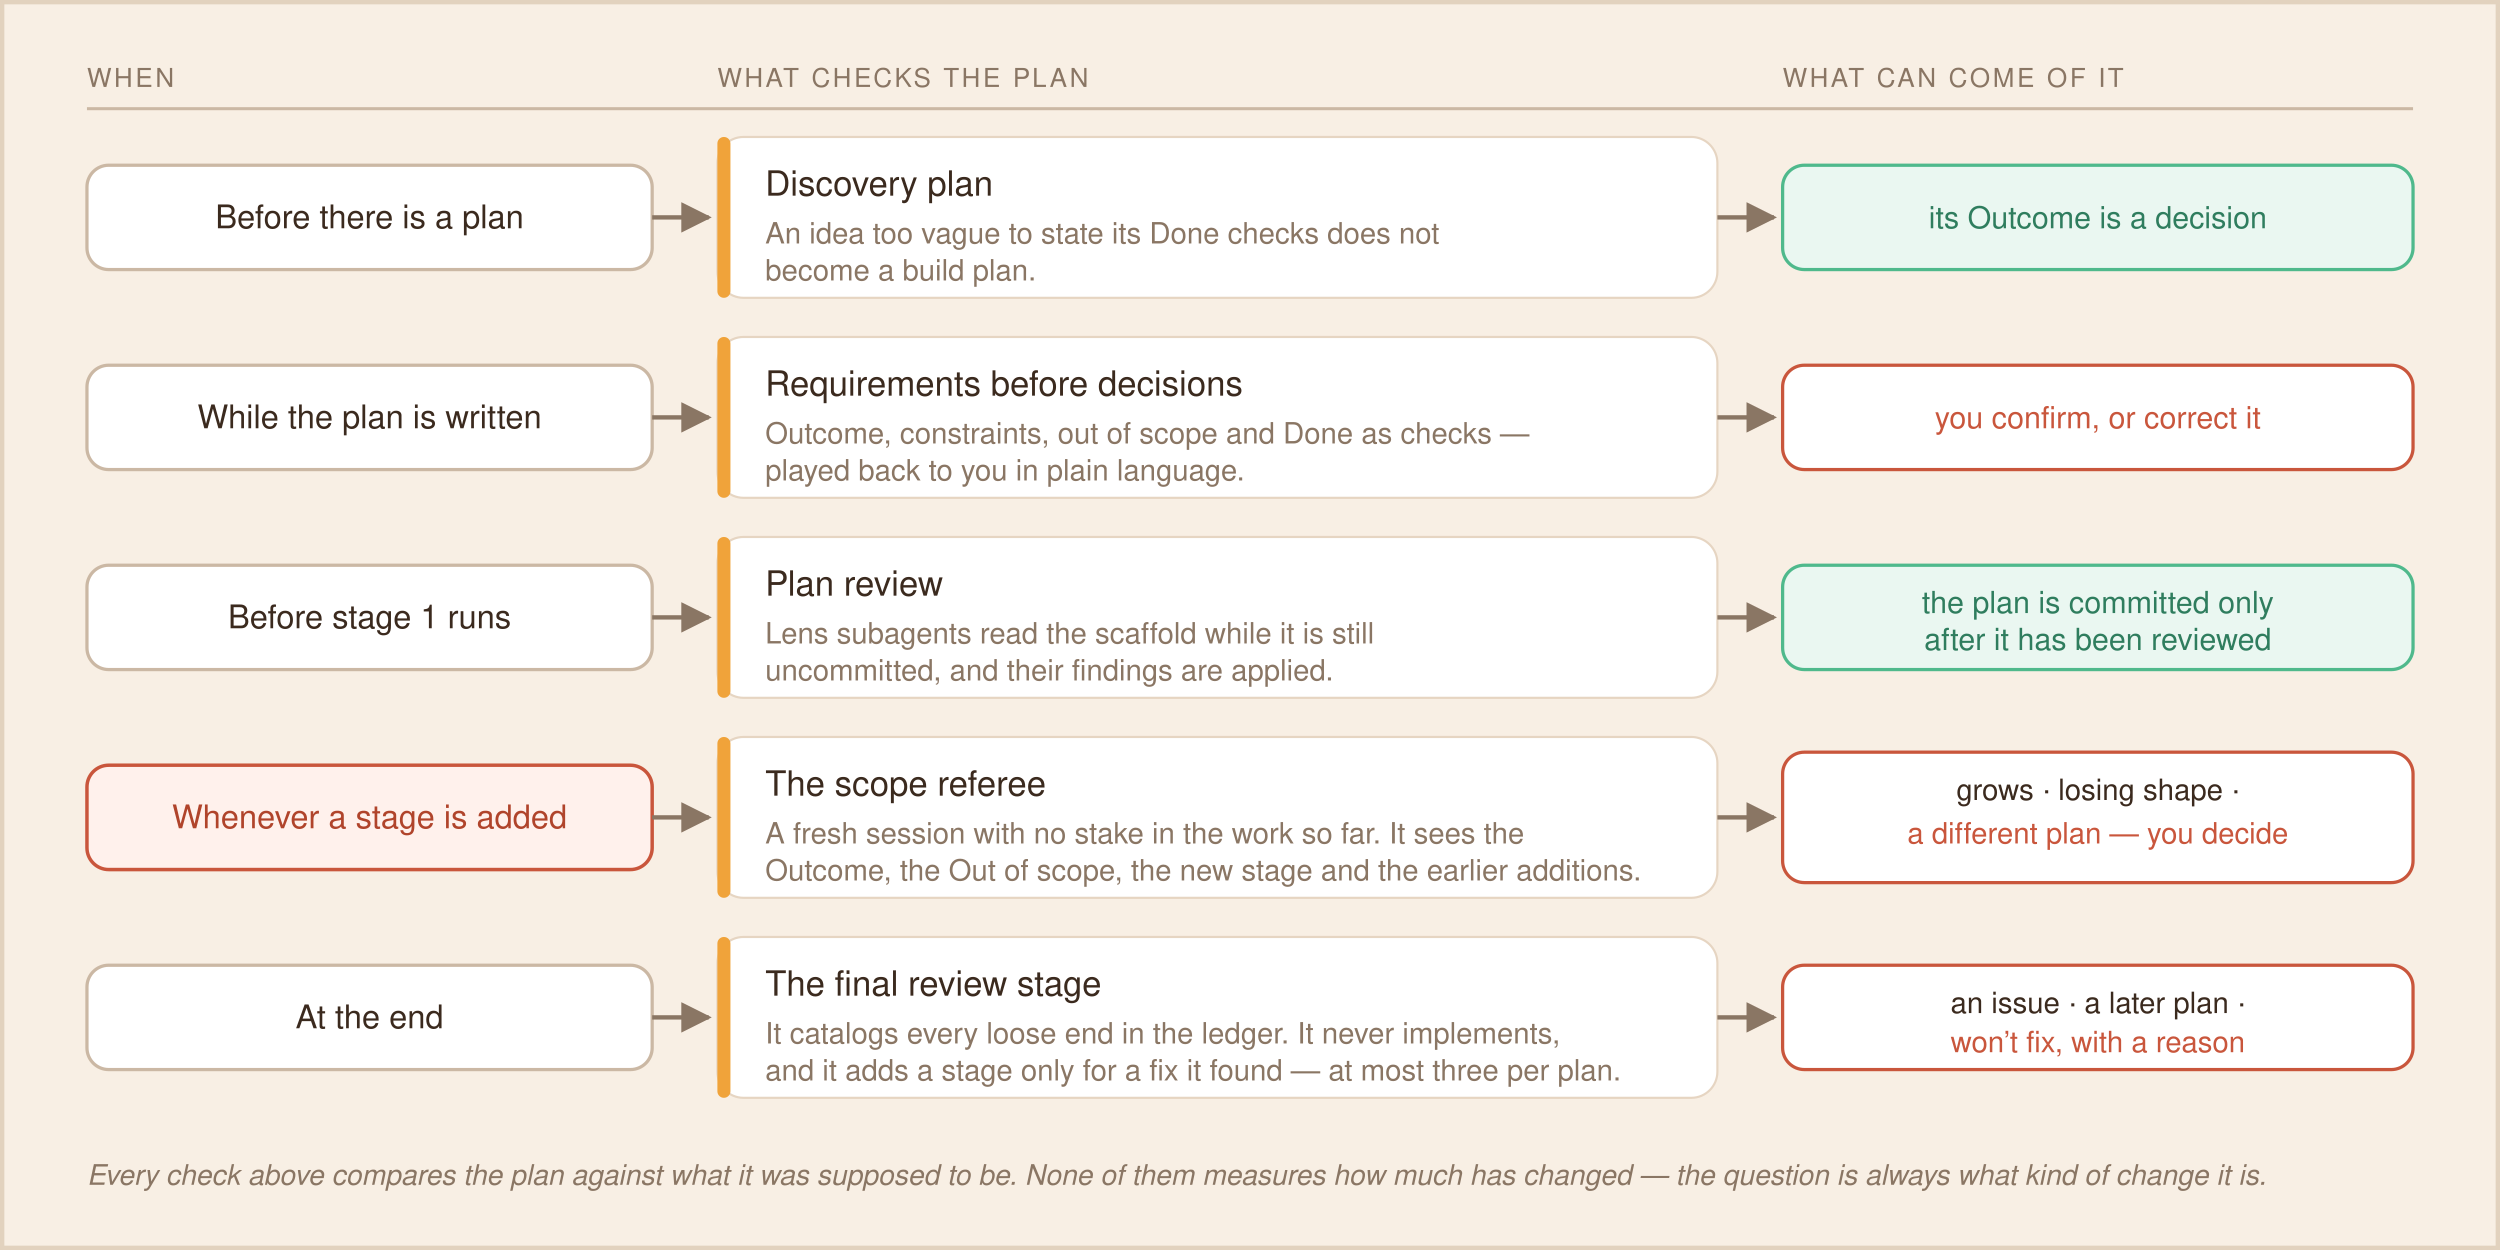
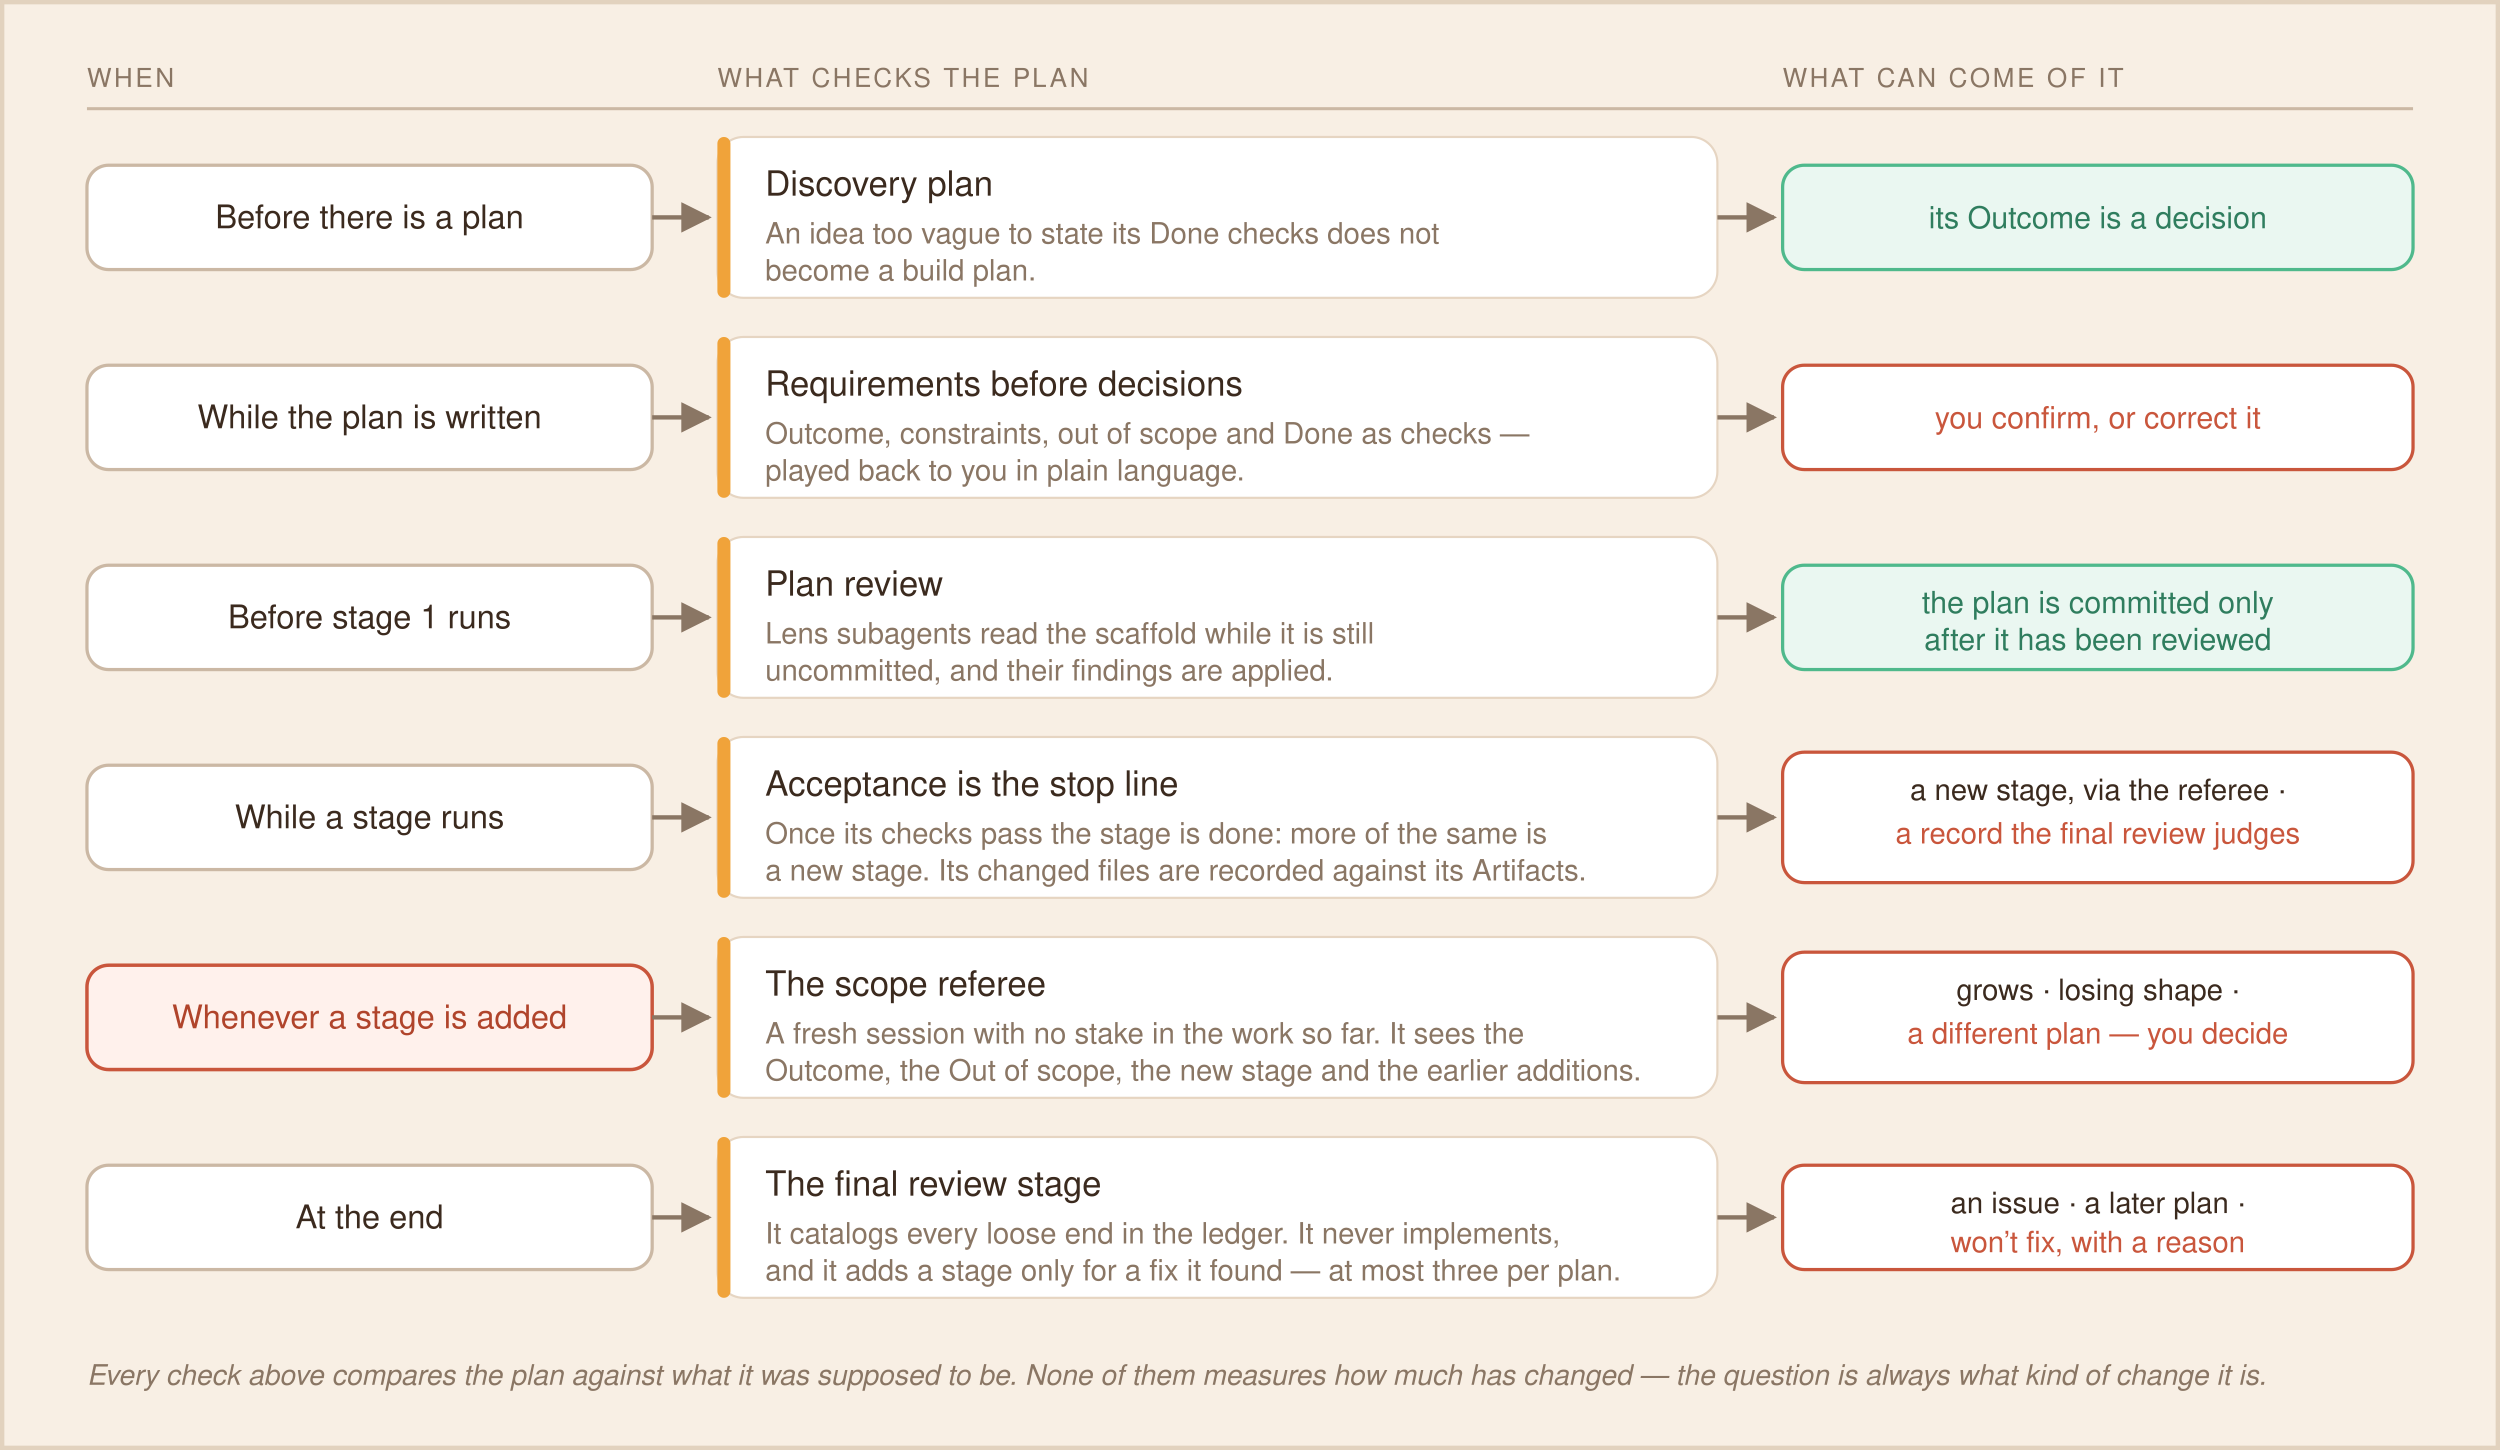
- <svg xmlns="http://www.w3.org/2000/svg" viewBox="0 0 1150 575" width="1150" height="575" role="img" aria-label="Where a plan is checked against the project it was supposed to be: five moments, from before there is a plan to the final review, each with the check that fires and what can come of it.">
-   <rect x="0" y="0" width="1150" height="575" fill="#F8EFE4" />
-   <rect x="1" y="1" width="1148" height="573" fill="none" stroke="#E2D2BE" stroke-width="2" />
+ <svg xmlns="http://www.w3.org/2000/svg" viewBox="0 0 1150 667" width="1150" height="667" role="img" aria-label="Where a plan is checked against the project it was supposed to be: six moments, from before there is a plan to the final review, each with the check that fires and what can come of it.">
+   <rect x="0" y="0" width="1150" height="667" fill="#F8EFE4" />
+   <rect x="1" y="1" width="1148" height="665" fill="none" stroke="#E2D2BE" stroke-width="2" />
  <defs>
    <marker id="a3" viewBox="0 0 10 10" refX="9" refY="5" markerWidth="7" markerHeight="7" orient="auto-start-reverse">
      <path d="M 0 0 L 10 5 L 0 10 z" fill="#8A7664" />
    </marker>
  </defs>
  <g font-family="ui-sans-serif, system-ui, 'Segoe UI', Helvetica, Arial, sans-serif">
    <g fill="#8A7664" font-size="12" letter-spacing="1.2">
      <text x="40" y="40">WHEN</text>
      <text x="330" y="40">WHAT CHECKS THE PLAN</text>
      <text x="820" y="40">WHAT CAN COME OF IT</text>
    </g>
    <line x1="40" y1="50" x2="1110" y2="50" stroke="#CBB8A4" stroke-width="1.4" />
    <rect x="40" y="76" width="260" height="48" rx="10" fill="#FFFFFF" stroke="#CBB8A4" stroke-width="1.5" />
    <text x="170" y="105" font-size="15" fill="#3B2A1E" text-anchor="middle">Before there is a plan</text>
    <path d="M300 100h26" stroke="#8A7664" stroke-width="2" fill="none" marker-end="url(#a3)" />
    <rect x="330" y="63" width="460" height="74" rx="12" fill="#FFFFFF" stroke="#E6D5C2" />
    <rect x="330" y="63" width="6" height="74" rx="3" fill="#F0A33A" />
    <text x="352" y="90" font-size="16" fill="#3B2A1E">Discovery plan</text>
    <text x="352" y="112" font-size="13.5" fill="#8A7664">An idea too vague to state its Done checks does not</text>
    <text x="352" y="129" font-size="13.5" fill="#8A7664">become a build plan.</text>
    <path d="M790 100h26" stroke="#8A7664" stroke-width="2" fill="none" marker-end="url(#a3)" />
    <rect x="820" y="76" width="290" height="48" rx="10" fill="#EAF7F1" stroke="#4FB98C" stroke-width="1.5" />
    <text x="965" y="105" font-size="14" fill="#2F7D5E" text-anchor="middle">its Outcome is a decision</text>
    <rect x="40" y="168" width="260" height="48" rx="10" fill="#FFFFFF" stroke="#CBB8A4" stroke-width="1.5" />
    <text x="170" y="197" font-size="15" fill="#3B2A1E" text-anchor="middle">While the plan is written</text>
    <path d="M300 192h26" stroke="#8A7664" stroke-width="2" fill="none" marker-end="url(#a3)" />
    <rect x="330" y="155" width="460" height="74" rx="12" fill="#FFFFFF" stroke="#E6D5C2" />
    <rect x="330" y="155" width="6" height="74" rx="3" fill="#F0A33A" />
    <text x="352" y="182" font-size="16" fill="#3B2A1E">Requirements before decisions</text>
    <text x="352" y="204" font-size="13.5" fill="#8A7664">Outcome, constraints, out of scope and Done as checks —</text>
    <text x="352" y="221" font-size="13.5" fill="#8A7664">played back to you in plain language.</text>
    <path d="M790 192h26" stroke="#8A7664" stroke-width="2" fill="none" marker-end="url(#a3)" />
    <rect x="820" y="168" width="290" height="48" rx="10" fill="#FFFFFF" stroke="#C9563C" stroke-width="1.5" />
    <text x="965" y="197" font-size="14" fill="#C9563C" text-anchor="middle">you confirm, or correct it</text>
    <rect x="40" y="260" width="260" height="48" rx="10" fill="#FFFFFF" stroke="#CBB8A4" stroke-width="1.5" />
    <text x="170" y="289" font-size="15" fill="#3B2A1E" text-anchor="middle">Before stage 1 runs</text>
    <path d="M300 284h26" stroke="#8A7664" stroke-width="2" fill="none" marker-end="url(#a3)" />
    <rect x="330" y="247" width="460" height="74" rx="12" fill="#FFFFFF" stroke="#E6D5C2" />
    <rect x="330" y="247" width="6" height="74" rx="3" fill="#F0A33A" />
    <text x="352" y="274" font-size="16" fill="#3B2A1E">Plan review</text>
    <text x="352" y="296" font-size="13.5" fill="#8A7664">Lens subagents read the scaffold while it is still</text>
    <text x="352" y="313" font-size="13.5" fill="#8A7664">uncommitted, and their findings are applied.</text>
    <path d="M790 284h26" stroke="#8A7664" stroke-width="2" fill="none" marker-end="url(#a3)" />
    <rect x="820" y="260" width="290" height="48" rx="10" fill="#EAF7F1" stroke="#4FB98C" stroke-width="1.5" />
    <text x="965" y="282" font-size="14" fill="#2F7D5E" text-anchor="middle">the plan is committed only</text>
    <text x="965" y="299" font-size="14" fill="#2F7D5E" text-anchor="middle">after it has been reviewed</text>
-     <rect x="40" y="352" width="260" height="48" rx="10" fill="#FFF1EC" stroke="#C9563C" stroke-width="1.6" />
-     <text x="170" y="381" font-size="15" fill="#B0442B" text-anchor="middle">Whenever a stage is added</text>
+     <rect x="40" y="352" width="260" height="48" rx="10" fill="#FFFFFF" stroke="#CBB8A4" stroke-width="1.5" />
+     <text x="170" y="381" font-size="15" fill="#3B2A1E" text-anchor="middle">While a stage runs</text>
    <path d="M300 376h26" stroke="#8A7664" stroke-width="2" fill="none" marker-end="url(#a3)" />
    <rect x="330" y="339" width="460" height="74" rx="12" fill="#FFFFFF" stroke="#E6D5C2" />
    <rect x="330" y="339" width="6" height="74" rx="3" fill="#F0A33A" />
-     <text x="352" y="366" font-size="16" fill="#3B2A1E">The scope referee</text>
-     <text x="352" y="388" font-size="13.5" fill="#8A7664">A fresh session with no stake in the work so far. It sees the</text>
-     <text x="352" y="405" font-size="13.5" fill="#8A7664">Outcome, the Out of scope, the new stage and the earlier additions.</text>
+     <text x="352" y="366" font-size="16" fill="#3B2A1E">Acceptance is the stop line</text>
+     <text x="352" y="388" font-size="13.5" fill="#8A7664">Once its checks pass the stage is done: more of the same is</text>
+     <text x="352" y="405" font-size="13.5" fill="#8A7664">a new stage. Its changed files are recorded against its Artifacts.</text>
    <path d="M790 376h26" stroke="#8A7664" stroke-width="2" fill="none" marker-end="url(#a3)" />
    <rect x="820" y="346" width="290" height="60" rx="10" fill="#FFFFFF" stroke="#C9563C" stroke-width="1.5" />
-     <text x="965" y="368" font-size="13.5" fill="#3B2A1E" text-anchor="middle">grows · losing shape ·</text>
-     <text x="965" y="388" font-size="13.5" fill="#C9563C" text-anchor="middle">a different plan — you decide</text>
-     <rect x="40" y="444" width="260" height="48" rx="10" fill="#FFFFFF" stroke="#CBB8A4" stroke-width="1.5" />
-     <text x="170" y="473" font-size="15" fill="#3B2A1E" text-anchor="middle">At the end</text>
+     <text x="965" y="368" font-size="13.5" fill="#3B2A1E" text-anchor="middle">a new stage, via the referee ·</text>
+     <text x="965" y="388" font-size="13.5" fill="#C9563C" text-anchor="middle">a record the final review judges</text>
+     <rect x="40" y="444" width="260" height="48" rx="10" fill="#FFF1EC" stroke="#C9563C" stroke-width="1.6" />
+     <text x="170" y="473" font-size="15" fill="#B0442B" text-anchor="middle">Whenever a stage is added</text>
    <path d="M300 468h26" stroke="#8A7664" stroke-width="2" fill="none" marker-end="url(#a3)" />
    <rect x="330" y="431" width="460" height="74" rx="12" fill="#FFFFFF" stroke="#E6D5C2" />
    <rect x="330" y="431" width="6" height="74" rx="3" fill="#F0A33A" />
-     <text x="352" y="458" font-size="16" fill="#3B2A1E">The final review stage</text>
-     <text x="352" y="480" font-size="13.5" fill="#8A7664">It catalogs every loose end in the ledger. It never implements,</text>
-     <text x="352" y="497" font-size="13.5" fill="#8A7664">and it adds a stage only for a fix it found — at most three per plan.</text>
+     <text x="352" y="458" font-size="16" fill="#3B2A1E">The scope referee</text>
+     <text x="352" y="480" font-size="13.5" fill="#8A7664">A fresh session with no stake in the work so far. It sees the</text>
+     <text x="352" y="497" font-size="13.5" fill="#8A7664">Outcome, the Out of scope, the new stage and the earlier additions.</text>
    <path d="M790 468h26" stroke="#8A7664" stroke-width="2" fill="none" marker-end="url(#a3)" />
-     <rect x="820" y="444" width="290" height="48" rx="10" fill="#FFFFFF" stroke="#C9563C" stroke-width="1.5" />
-     <text x="965" y="466" font-size="13.5" fill="#3B2A1E" text-anchor="middle">an issue · a later plan ·</text>
-     <text x="965" y="484" font-size="13.5" fill="#C9563C" text-anchor="middle">won’t fix, with a reason</text>
-     <text x="40" y="545" font-size="13" fill="#8A7664" font-style="italic">Every check above compares the plan against what it was supposed to be. None of them measures how much has changed — the question is always what kind of change it is.</text>
+     <rect x="820" y="438" width="290" height="60" rx="10" fill="#FFFFFF" stroke="#C9563C" stroke-width="1.5" />
+     <text x="965" y="460" font-size="13.5" fill="#3B2A1E" text-anchor="middle">grows · losing shape ·</text>
+     <text x="965" y="480" font-size="13.5" fill="#C9563C" text-anchor="middle">a different plan — you decide</text>
+     <rect x="40" y="536" width="260" height="48" rx="10" fill="#FFFFFF" stroke="#CBB8A4" stroke-width="1.5" />
+     <text x="170" y="565" font-size="15" fill="#3B2A1E" text-anchor="middle">At the end</text>
+     <path d="M300 560h26" stroke="#8A7664" stroke-width="2" fill="none" marker-end="url(#a3)" />
+     <rect x="330" y="523" width="460" height="74" rx="12" fill="#FFFFFF" stroke="#E6D5C2" />
+     <rect x="330" y="523" width="6" height="74" rx="3" fill="#F0A33A" />
+     <text x="352" y="550" font-size="16" fill="#3B2A1E">The final review stage</text>
+     <text x="352" y="572" font-size="13.5" fill="#8A7664">It catalogs every loose end in the ledger. It never implements,</text>
+     <text x="352" y="589" font-size="13.5" fill="#8A7664">and it adds a stage only for a fix it found — at most three per plan.</text>
+     <path d="M790 560h26" stroke="#8A7664" stroke-width="2" fill="none" marker-end="url(#a3)" />
+     <rect x="820" y="536" width="290" height="48" rx="10" fill="#FFFFFF" stroke="#C9563C" stroke-width="1.5" />
+     <text x="965" y="558" font-size="13.5" fill="#3B2A1E" text-anchor="middle">an issue · a later plan ·</text>
+     <text x="965" y="576" font-size="13.5" fill="#C9563C" text-anchor="middle">won’t fix, with a reason</text>
+     <text x="40" y="637" font-size="13" fill="#8A7664" font-style="italic">Every check above compares the plan against what it was supposed to be. None of them measures how much has changed — the question is always what kind of change it is.</text>
  </g>
</svg>
